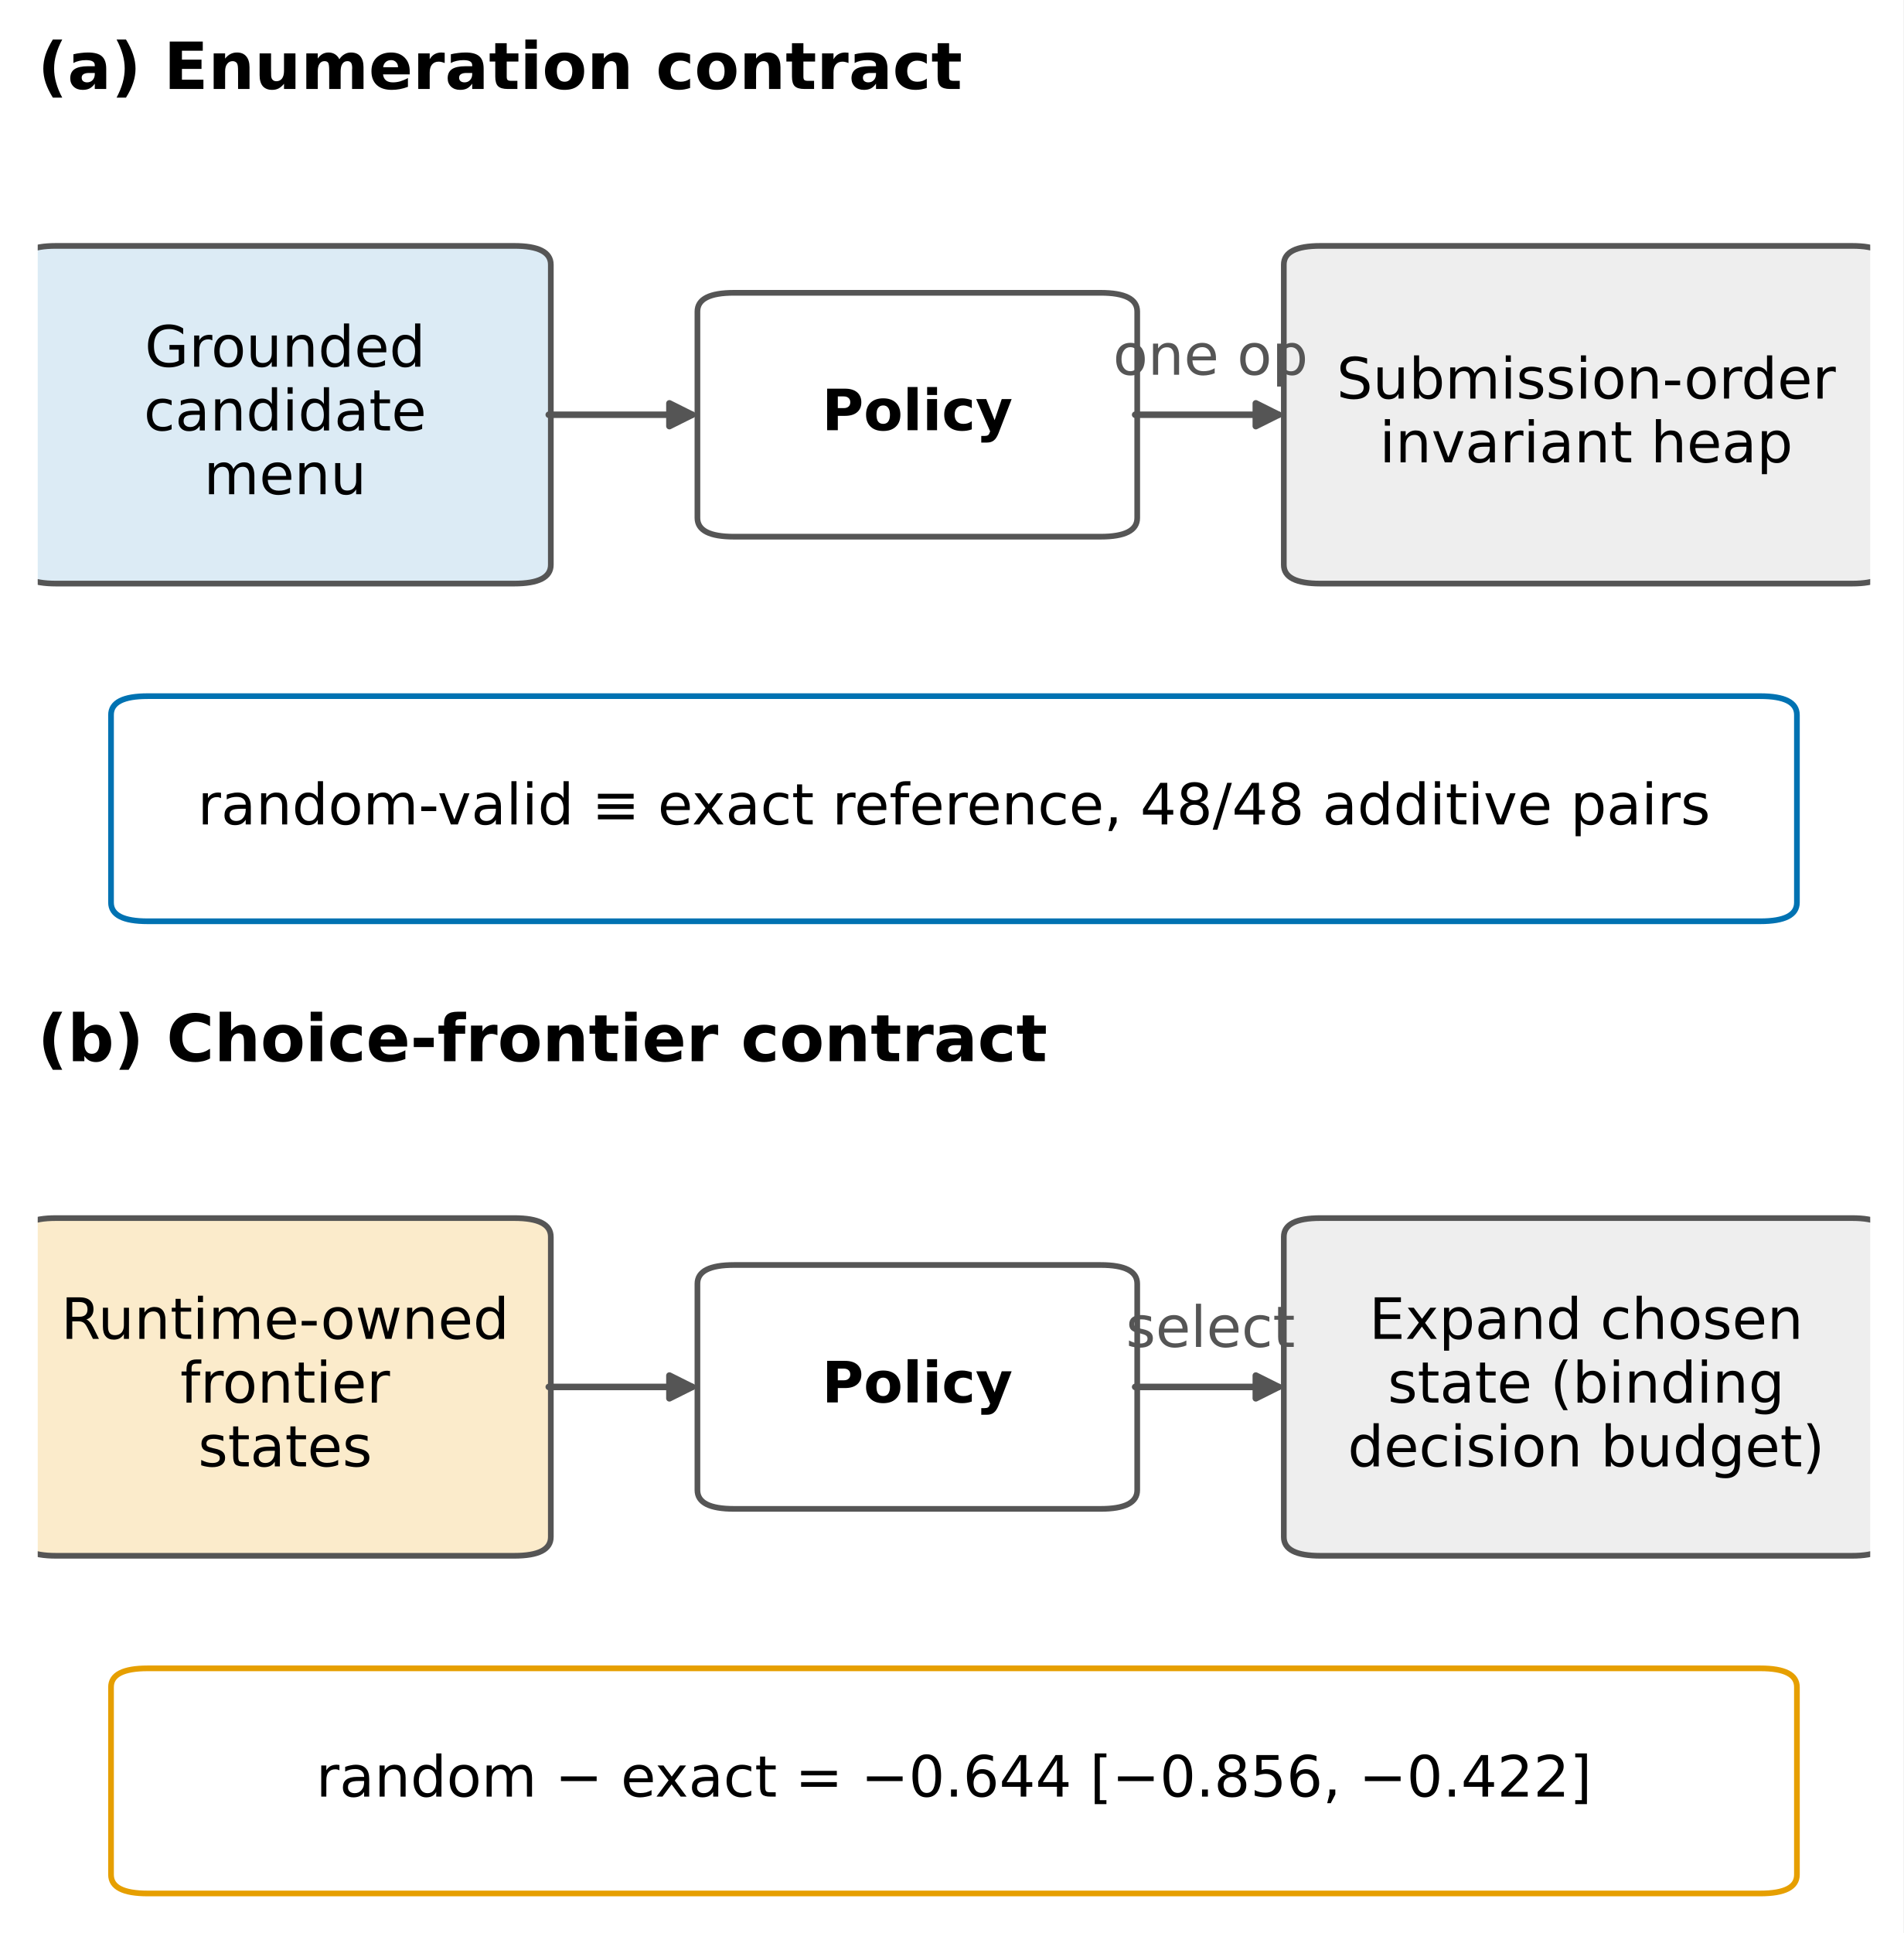
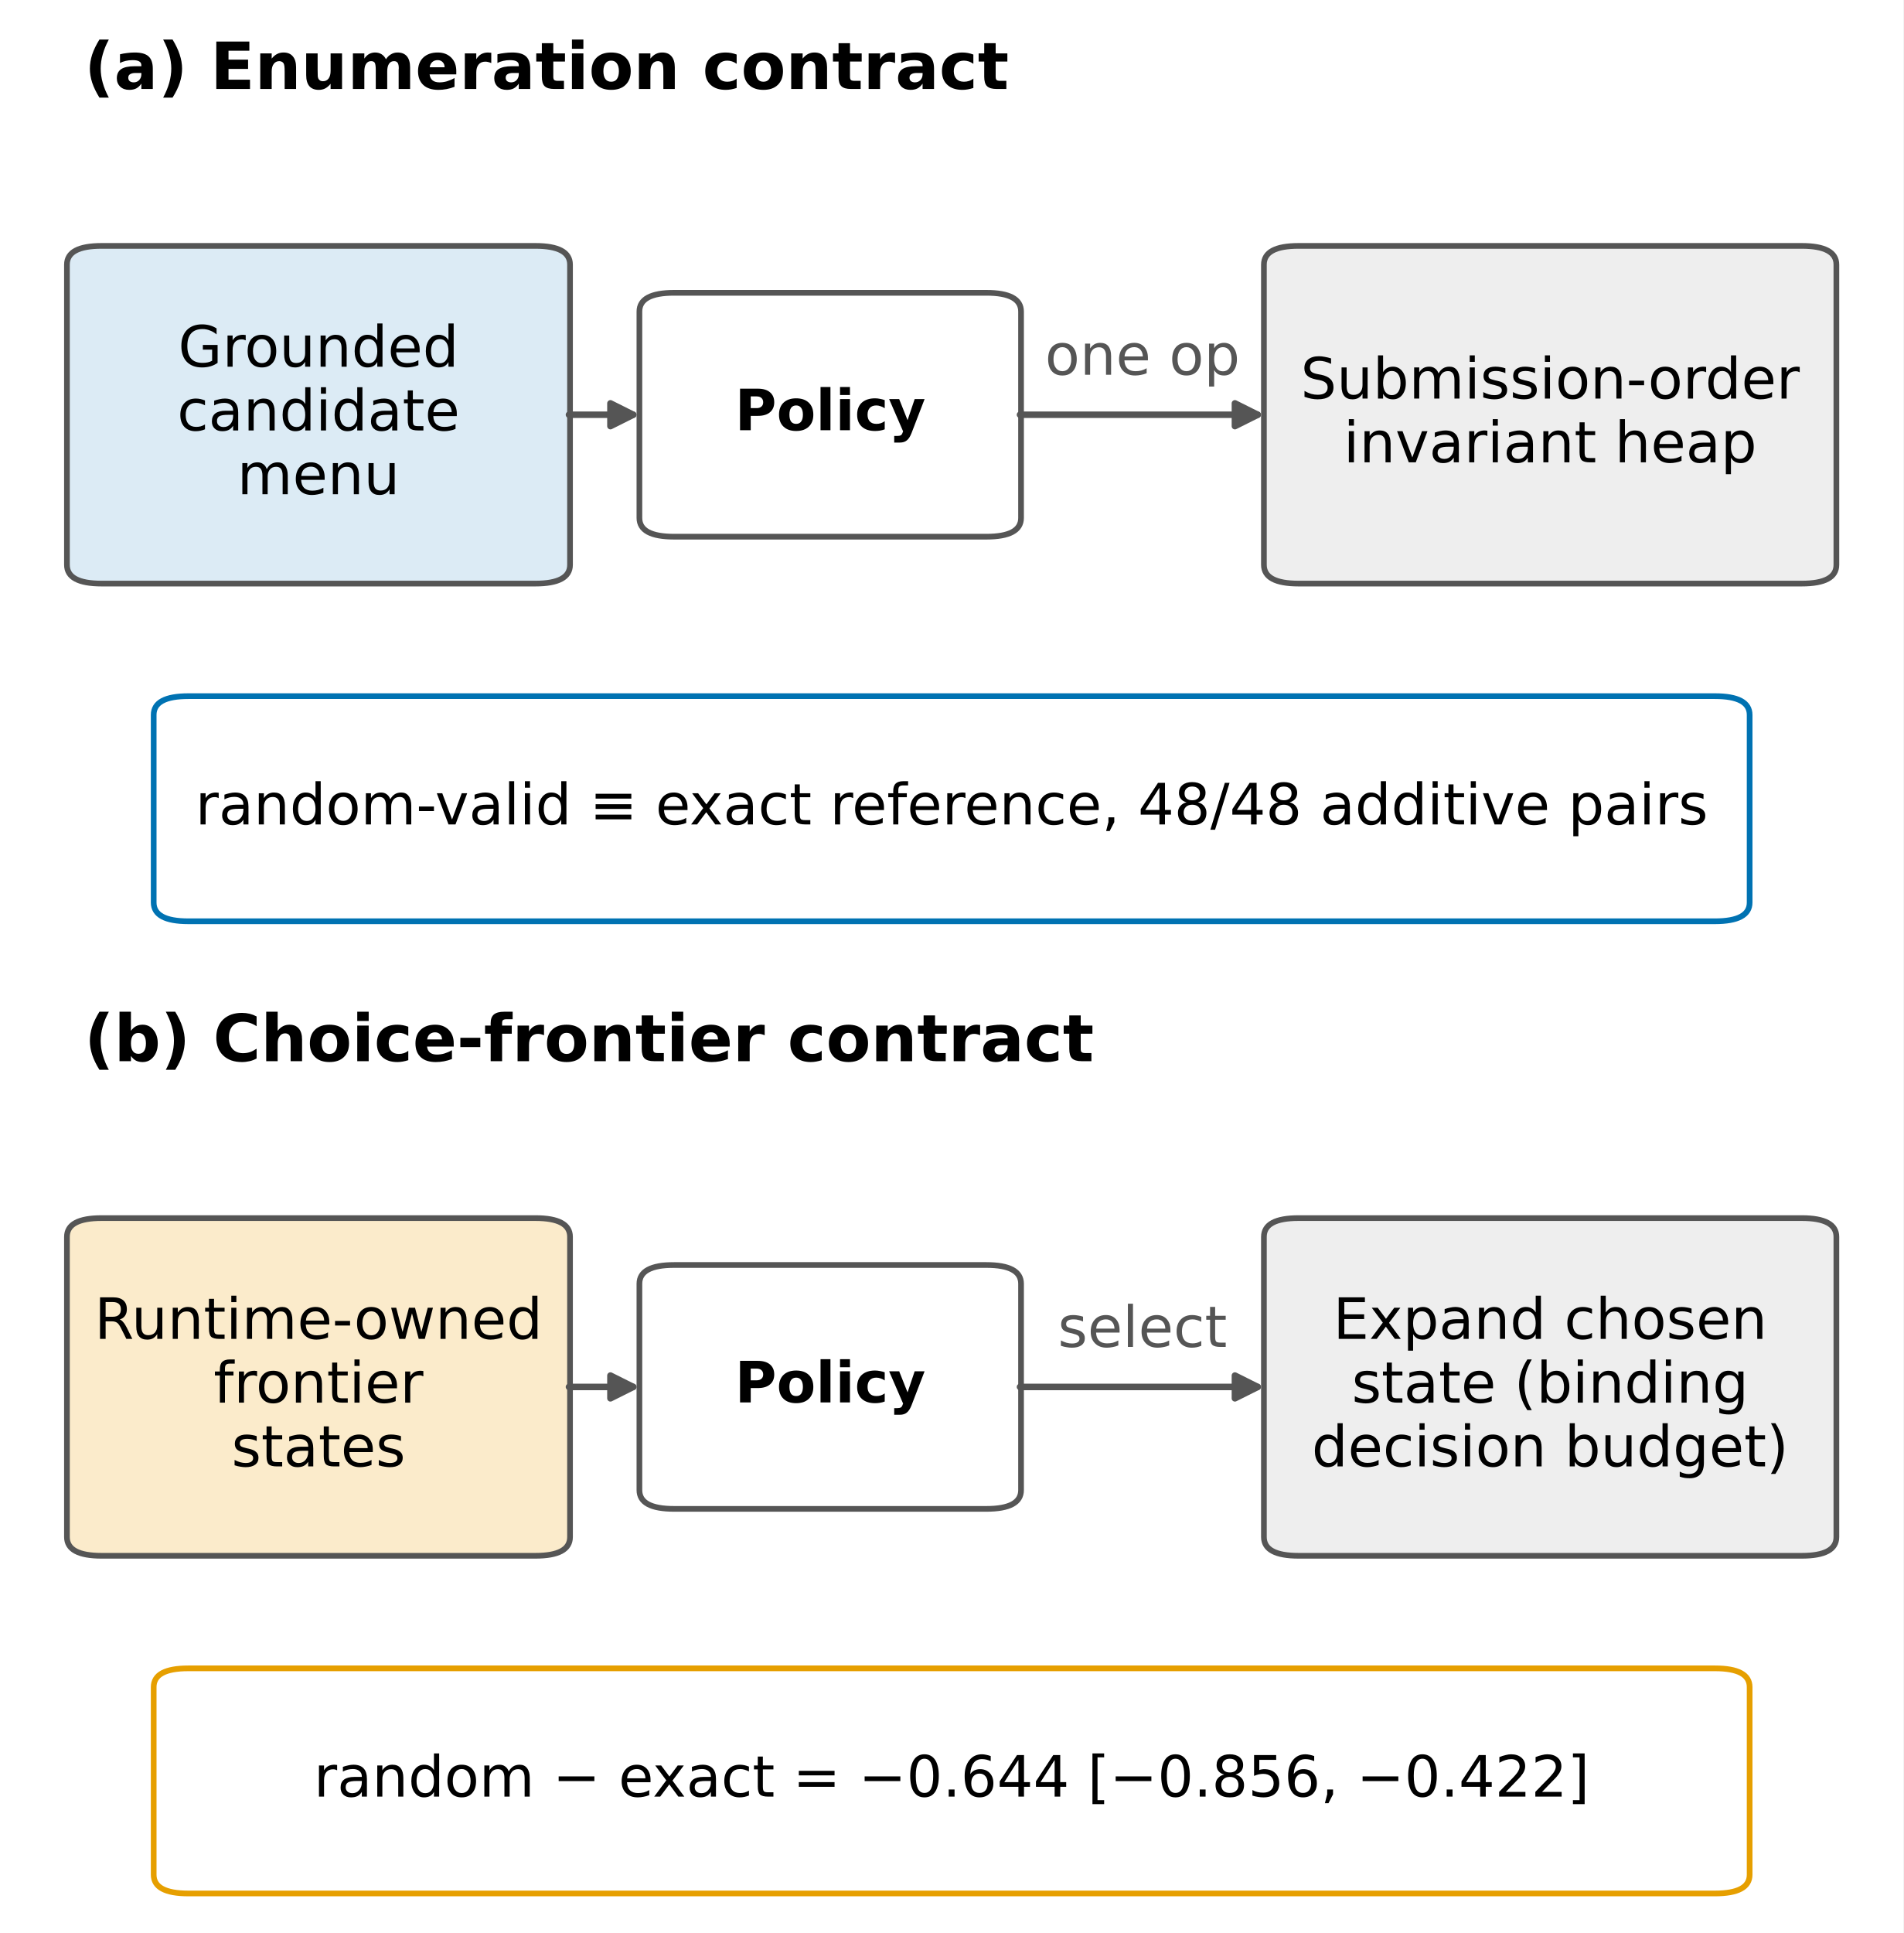
<svg xmlns="http://www.w3.org/2000/svg" width="234pt" height="237.6pt" viewBox="0 0 234 237.6" version="1.1">
  <defs>
    <style type="text/css">*{stroke-linejoin: round; stroke-linecap: butt}</style>
  </defs>
  <g id="figure_1">
    <g id="patch_1">
      <path d="M 0 237.6  L 234 237.6  L 234 0  L 0 0  z " style="fill: #ffffff" />
    </g>
    <g id="axes_1">
      <g id="patch_2">
-         <path d="M 6.891 71.733  L 63.214 71.733  Q 67.719 71.733 67.719 69.427  L 67.719 32.531  Q 67.719 30.225 63.214 30.225  L 6.891 30.225  Q 2.385 30.225 2.385 32.531  L 2.385 69.427  Q 2.385 71.733 6.891 71.733  z " clip-path="url(#pc0b0afea99)" style="fill: #dcebf5; stroke: #555555; stroke-width: 0.7; stroke-linejoin: miter" />
+         <path d="M 12.496 71.733  L 65.814 71.733  Q 70.08 71.733 70.08 69.427  L 70.08 32.531  Q 70.08 30.225 65.814 30.225  L 12.496 30.225  Q 8.23 30.225 8.23 32.531  L 8.23 69.427  Q 8.23 71.733 12.496 71.733  z " clip-path="url(#p8ade2a7730)" style="fill: #dcebf5; stroke: #555555; stroke-width: 0.7; stroke-linejoin: miter" />
      </g>
      <g id="patch_3">
-         <path d="M 90.249 65.968  L 135.307 65.968  Q 139.813 65.968 139.813 63.662  L 139.813 38.296  Q 139.813 35.99 135.307 35.99  L 90.249 35.99  Q 85.743 35.99 85.743 38.296  L 85.743 63.662  Q 85.743 65.968 90.249 65.968  z " clip-path="url(#pc0b0afea99)" style="fill: #ffffff; stroke: #555555; stroke-width: 0.7; stroke-linejoin: miter" />
+         <path d="M 82.876 65.968  L 121.265 65.968  Q 125.531 65.968 125.531 63.662  L 125.531 38.296  Q 125.531 35.99 121.265 35.99  L 82.876 35.99  Q 78.611 35.99 78.611 38.296  L 78.611 63.662  Q 78.611 65.968 82.876 65.968  z " clip-path="url(#p8ade2a7730)" style="fill: #ffffff; stroke: #555555; stroke-width: 0.7; stroke-linejoin: miter" />
      </g>
      <g id="patch_4">
-         <path d="M 162.342 71.733  L 227.676 71.733  Q 232.182 71.733 232.182 69.427  L 232.182 32.531  Q 232.182 30.225 227.676 30.225  L 162.342 30.225  Q 157.836 30.225 157.836 32.531  L 157.836 69.427  Q 157.836 71.733 162.342 71.733  z " clip-path="url(#pc0b0afea99)" style="fill: #eeeeee; stroke: #555555; stroke-width: 0.7; stroke-linejoin: miter" />
+         <path d="M 159.655 71.733  L 221.504 71.733  Q 225.77 71.733 225.77 69.427  L 225.77 32.531  Q 225.77 30.225 221.504 30.225  L 159.655 30.225  Q 155.389 30.225 155.389 32.531  L 155.389 69.427  Q 155.389 71.733 159.655 71.733  z " clip-path="url(#p8ade2a7730)" style="fill: #eeeeee; stroke: #555555; stroke-width: 0.7; stroke-linejoin: miter" />
      </g>
      <g id="patch_5">
-         <path d="M 67.466 50.979  Q 76.73 50.979 85.099 50.979  " clip-path="url(#pc0b0afea99)" style="fill: none; stroke: #555555; stroke-width: 0.8; stroke-linecap: round" />
-         <path d="M 82.299 49.579  L 85.099 50.979  L 82.299 52.379  z " clip-path="url(#pc0b0afea99)" style="fill: #555555; stroke: #555555; stroke-width: 0.8; stroke-linecap: round" />
+         <path d="M 69.95 50.979  Q 74.347 50.979 77.849 50.979  " clip-path="url(#p8ade2a7730)" style="fill: none; stroke: #555555; stroke-width: 0.8; stroke-linecap: round" />
+         <path d="M 75.049 49.579  L 77.849 50.979  L 75.049 52.379  z " clip-path="url(#p8ade2a7730)" style="fill: #555555; stroke: #555555; stroke-width: 0.8; stroke-linecap: round" />
      </g>
      <g id="patch_6">
-         <path d="M 139.559 50.979  Q 148.823 50.979 157.192 50.979  " clip-path="url(#pc0b0afea99)" style="fill: none; stroke: #555555; stroke-width: 0.8; stroke-linecap: round" />
-         <path d="M 154.392 49.579  L 157.192 50.979  L 154.392 52.379  z " clip-path="url(#pc0b0afea99)" style="fill: #555555; stroke: #555555; stroke-width: 0.8; stroke-linecap: round" />
+         <path d="M 125.402 50.979  Q 140.46 50.979 154.624 50.979  " clip-path="url(#p8ade2a7730)" style="fill: none; stroke: #555555; stroke-width: 0.8; stroke-linecap: round" />
+         <path d="M 151.824 49.579  L 154.624 50.979  L 151.824 52.379  z " clip-path="url(#p8ade2a7730)" style="fill: #555555; stroke: #555555; stroke-width: 0.8; stroke-linecap: round" />
      </g>
      <g id="patch_7">
-         <path d="M 18.155 113.241  L 216.412 113.241  Q 220.918 113.241 220.918 110.935  L 220.918 87.875  Q 220.918 85.569 216.412 85.569  L 18.155 85.569  Q 13.649 85.569 13.649 87.875  L 13.649 110.935  Q 13.649 113.241 18.155 113.241  z " clip-path="url(#pc0b0afea99)" style="fill: #ffffff; stroke: #0072b2; stroke-width: 0.7; stroke-linejoin: miter" />
+         <path d="M 23.16 113.241  L 210.84 113.241  Q 215.106 113.241 215.106 110.935  L 215.106 87.875  Q 215.106 85.569 210.84 85.569  L 23.16 85.569  Q 18.894 85.569 18.894 87.875  L 18.894 110.935  Q 18.894 113.241 23.16 113.241  z " clip-path="url(#p8ade2a7730)" style="fill: #ffffff; stroke: #0072b2; stroke-width: 0.7; stroke-linejoin: miter" />
      </g>
      <g id="text_1">
-         <text style="font-weight: 700; font-size: 8px; font-family: 'DejaVu Sans'; text-anchor: start" x="4.638" y="10.938" transform="rotate(-0 4.63775 10.93775)">(a) Enumeration contract</text>
+         <text style="font-weight: 700; font-size: 8px; font-family: 'DejaVu Sans'; text-anchor: start" x="10.363" y="10.938" transform="rotate(-0 10.36321 10.93775)">(a) Enumeration contract</text>
      </g>
      <g id="text_2">
-         <text style="font-size: 7px; font-family: 'DejaVu Sans'" transform="translate(17.80476 45.07209)">Grounded</text>
-         <text style="font-size: 7px; font-family: 'DejaVu Sans'" transform="translate(17.67788 52.91056)">candidate</text>
-         <text style="font-size: 7px; font-family: 'DejaVu Sans'" transform="translate(25.05304 60.74903)">menu</text>
+         <text style="font-size: 7px; font-family: 'DejaVu Sans'" transform="translate(21.9078 45.07209)">Grounded</text>
+         <text style="font-size: 7px; font-family: 'DejaVu Sans'" transform="translate(21.78092 52.91056)">candidate</text>
+         <text style="font-size: 7px; font-family: 'DejaVu Sans'" transform="translate(29.15608 60.74903)">menu</text>
      </g>
      <g id="text_3">
-         <text style="font-weight: 700; font-size: 7px; font-family: 'DejaVu Sans'; text-anchor: middle" x="112.778" y="52.883" transform="rotate(-0 112.7777 52.88322)">Policy</text>
+         <text style="font-weight: 700; font-size: 7px; font-family: 'DejaVu Sans'; text-anchor: middle" x="102.071" y="52.883" transform="rotate(-0 102.0708 52.88322)">Policy</text>
      </g>
      <g id="text_4">
-         <text style="font-size: 7px; font-family: 'DejaVu Sans'" transform="translate(164.325 48.99133)">Submission-order</text>
-         <text style="font-size: 7px; font-family: 'DejaVu Sans'" transform="translate(169.6051 56.8298)">invariant heap</text>
+         <text style="font-size: 7px; font-family: 'DejaVu Sans'" transform="translate(159.8953 48.99133)">Submission-order</text>
+         <text style="font-size: 7px; font-family: 'DejaVu Sans'" transform="translate(165.1754 56.8298)">invariant heap</text>
      </g>
      <g id="text_5">
-         <text style="font-size: 7px; font-family: 'DejaVu Sans'; text-anchor: middle; fill: #555555" x="148.824" y="46.064" transform="rotate(-0 148.8243 46.06422)">one op</text>
+         <text style="font-size: 7px; font-family: 'DejaVu Sans'; text-anchor: middle; fill: #555555" x="140.46" y="46.064" transform="rotate(-0 140.4601 46.06422)">one op</text>
      </g>
      <g id="text_6">
-         <text style="font-size: 7px; font-family: 'DejaVu Sans'; text-anchor: middle" x="117.284" y="101.337" transform="rotate(-0 117.2835 101.3366)">random-valid ≡ exact reference, 48/48 additive pairs</text>
+         <text style="font-size: 7px; font-family: 'DejaVu Sans'; text-anchor: middle" x="117" y="101.337" transform="rotate(-0 117 101.3366)">random-valid ≡ exact reference, 48/48 additive pairs</text>
      </g>
    </g>
    <g id="axes_2">
      <g id="patch_8">
-         <path d="M 6.891 191.233  L 63.214 191.233  Q 67.719 191.233 67.719 188.927  L 67.719 152.031  Q 67.719 149.725 63.214 149.725  L 6.891 149.725  Q 2.385 149.725 2.385 152.031  L 2.385 188.927  Q 2.385 191.233 6.891 191.233  z " clip-path="url(#p279e2c03e5)" style="fill: #fbebcb; stroke: #555555; stroke-width: 0.7; stroke-linejoin: miter" />
+         <path d="M 12.496 191.233  L 65.814 191.233  Q 70.08 191.233 70.08 188.927  L 70.08 152.031  Q 70.08 149.725 65.814 149.725  L 12.496 149.725  Q 8.23 149.725 8.23 152.031  L 8.23 188.927  Q 8.23 191.233 12.496 191.233  z " clip-path="url(#pd154b2955b)" style="fill: #fbebcb; stroke: #555555; stroke-width: 0.7; stroke-linejoin: miter" />
      </g>
      <g id="patch_9">
-         <path d="M 90.249 185.468  L 135.307 185.468  Q 139.813 185.468 139.813 183.162  L 139.813 157.796  Q 139.813 155.49 135.307 155.49  L 90.249 155.49  Q 85.743 155.49 85.743 157.796  L 85.743 183.162  Q 85.743 185.468 90.249 185.468  z " clip-path="url(#p279e2c03e5)" style="fill: #ffffff; stroke: #555555; stroke-width: 0.7; stroke-linejoin: miter" />
+         <path d="M 82.876 185.468  L 121.265 185.468  Q 125.531 185.468 125.531 183.162  L 125.531 157.796  Q 125.531 155.49 121.265 155.49  L 82.876 155.49  Q 78.611 155.49 78.611 157.796  L 78.611 183.162  Q 78.611 185.468 82.876 185.468  z " clip-path="url(#pd154b2955b)" style="fill: #ffffff; stroke: #555555; stroke-width: 0.7; stroke-linejoin: miter" />
      </g>
      <g id="patch_10">
-         <path d="M 162.342 191.233  L 227.676 191.233  Q 232.182 191.233 232.182 188.927  L 232.182 152.031  Q 232.182 149.725 227.676 149.725  L 162.342 149.725  Q 157.836 149.725 157.836 152.031  L 157.836 188.927  Q 157.836 191.233 162.342 191.233  z " clip-path="url(#p279e2c03e5)" style="fill: #eeeeee; stroke: #555555; stroke-width: 0.7; stroke-linejoin: miter" />
+         <path d="M 159.655 191.233  L 221.504 191.233  Q 225.77 191.233 225.77 188.927  L 225.77 152.031  Q 225.77 149.725 221.504 149.725  L 159.655 149.725  Q 155.389 149.725 155.389 152.031  L 155.389 188.927  Q 155.389 191.233 159.655 191.233  z " clip-path="url(#pd154b2955b)" style="fill: #eeeeee; stroke: #555555; stroke-width: 0.7; stroke-linejoin: miter" />
      </g>
      <g id="patch_11">
-         <path d="M 67.466 170.479  Q 76.73 170.479 85.099 170.479  " clip-path="url(#p279e2c03e5)" style="fill: none; stroke: #555555; stroke-width: 0.8; stroke-linecap: round" />
-         <path d="M 82.299 169.079  L 85.099 170.479  L 82.299 171.879  z " clip-path="url(#p279e2c03e5)" style="fill: #555555; stroke: #555555; stroke-width: 0.8; stroke-linecap: round" />
+         <path d="M 69.95 170.479  Q 74.347 170.479 77.849 170.479  " clip-path="url(#pd154b2955b)" style="fill: none; stroke: #555555; stroke-width: 0.8; stroke-linecap: round" />
+         <path d="M 75.049 169.079  L 77.849 170.479  L 75.049 171.879  z " clip-path="url(#pd154b2955b)" style="fill: #555555; stroke: #555555; stroke-width: 0.8; stroke-linecap: round" />
      </g>
      <g id="patch_12">
-         <path d="M 139.559 170.479  Q 148.823 170.479 157.192 170.479  " clip-path="url(#p279e2c03e5)" style="fill: none; stroke: #555555; stroke-width: 0.8; stroke-linecap: round" />
-         <path d="M 154.392 169.079  L 157.192 170.479  L 154.392 171.879  z " clip-path="url(#p279e2c03e5)" style="fill: #555555; stroke: #555555; stroke-width: 0.8; stroke-linecap: round" />
+         <path d="M 125.402 170.479  Q 140.46 170.479 154.624 170.479  " clip-path="url(#pd154b2955b)" style="fill: none; stroke: #555555; stroke-width: 0.8; stroke-linecap: round" />
+         <path d="M 151.824 169.079  L 154.624 170.479  L 151.824 171.879  z " clip-path="url(#pd154b2955b)" style="fill: #555555; stroke: #555555; stroke-width: 0.8; stroke-linecap: round" />
      </g>
      <g id="patch_13">
-         <path d="M 18.155 232.741  L 216.412 232.741  Q 220.918 232.741 220.918 230.435  L 220.918 207.375  Q 220.918 205.069 216.412 205.069  L 18.155 205.069  Q 13.649 205.069 13.649 207.375  L 13.649 230.435  Q 13.649 232.741 18.155 232.741  z " clip-path="url(#p279e2c03e5)" style="fill: #ffffff; stroke: #e69f00; stroke-width: 0.7; stroke-linejoin: miter" />
+         <path d="M 23.16 232.741  L 210.84 232.741  Q 215.106 232.741 215.106 230.435  L 215.106 207.375  Q 215.106 205.069 210.84 205.069  L 23.16 205.069  Q 18.894 205.069 18.894 207.375  L 18.894 230.435  Q 18.894 232.741 23.16 232.741  z " clip-path="url(#pd154b2955b)" style="fill: #ffffff; stroke: #e69f00; stroke-width: 0.7; stroke-linejoin: miter" />
      </g>
      <g id="text_7">
-         <text style="font-weight: 700; font-size: 8px; font-family: 'DejaVu Sans'; text-anchor: start" x="4.638" y="130.438" transform="rotate(-0 4.63775 130.4377)">(b) Choice-frontier contract</text>
+         <text style="font-weight: 700; font-size: 8px; font-family: 'DejaVu Sans'; text-anchor: start" x="10.363" y="130.438" transform="rotate(-0 10.36321 130.4377)">(b) Choice-frontier contract</text>
      </g>
      <g id="text_8">
-         <text style="font-size: 7px; font-family: 'DejaVu Sans'" transform="translate(7.508196 164.5721)">Runtime-owned</text>
-         <text style="font-size: 7px; font-family: 'DejaVu Sans'" transform="translate(22.16335 172.4106)">frontier</text>
-         <text style="font-size: 7px; font-family: 'DejaVu Sans'" transform="translate(24.36288 180.249)">states</text>
+         <text style="font-size: 7px; font-family: 'DejaVu Sans'" transform="translate(11.61124 164.5721)">Runtime-owned</text>
+         <text style="font-size: 7px; font-family: 'DejaVu Sans'" transform="translate(26.26639 172.4106)">frontier</text>
+         <text style="font-size: 7px; font-family: 'DejaVu Sans'" transform="translate(28.46592 180.249)">states</text>
      </g>
      <g id="text_9">
-         <text style="font-weight: 700; font-size: 7px; font-family: 'DejaVu Sans'; text-anchor: middle" x="112.778" y="172.383" transform="rotate(-0 112.7777 172.3832)">Policy</text>
+         <text style="font-weight: 700; font-size: 7px; font-family: 'DejaVu Sans'; text-anchor: middle" x="102.071" y="172.383" transform="rotate(-0 102.0708 172.3832)">Policy</text>
      </g>
      <g id="text_10">
-         <text style="font-size: 7px; font-family: 'DejaVu Sans'" transform="translate(168.3276 164.5721)">Expand chosen</text>
-         <text style="font-size: 7px; font-family: 'DejaVu Sans'" transform="translate(170.6184 172.4106)">state (binding</text>
-         <text style="font-size: 7px; font-family: 'DejaVu Sans'" transform="translate(165.6938 180.249)">decision budget)</text>
+         <text style="font-size: 7px; font-family: 'DejaVu Sans'" transform="translate(163.8979 164.5721)">Expand chosen</text>
+         <text style="font-size: 7px; font-family: 'DejaVu Sans'" transform="translate(166.1888 172.4106)">state (binding</text>
+         <text style="font-size: 7px; font-family: 'DejaVu Sans'" transform="translate(161.2642 180.249)">decision budget)</text>
      </g>
      <g id="text_11">
-         <text style="font-size: 7px; font-family: 'DejaVu Sans'; text-anchor: middle; fill: #555555" x="148.824" y="165.564" transform="rotate(-0 148.8243 165.5642)">select</text>
+         <text style="font-size: 7px; font-family: 'DejaVu Sans'; text-anchor: middle; fill: #555555" x="140.46" y="165.564" transform="rotate(-0 140.4601 165.5642)">select</text>
      </g>
      <g id="text_12">
-         <text style="font-size: 7px; font-family: 'DejaVu Sans'; text-anchor: middle" x="117.284" y="220.837" transform="rotate(-0 117.2835 220.8366)">random − exact = −0.644 [−0.856, −0.422]</text>
+         <text style="font-size: 7px; font-family: 'DejaVu Sans'; text-anchor: middle" x="117" y="220.837" transform="rotate(-0 117 220.8366)">random − exact = −0.644 [−0.856, −0.422]</text>
      </g>
    </g>
  </g>
  <defs>
-     <clipPath id="pc0b0afea99">
-       <rect x="4.638" y="1.4" width="225.292" height="115.3" />
+     <clipPath id="p8ade2a7730">
+       <rect x="3.965" y="1.4" width="226.07" height="115.3" />
    </clipPath>
-     <clipPath id="p279e2c03e5">
-       <rect x="4.638" y="120.9" width="225.292" height="115.3" />
+     <clipPath id="pd154b2955b">
+       <rect x="3.965" y="120.9" width="226.07" height="115.3" />
    </clipPath>
  </defs>
</svg>
